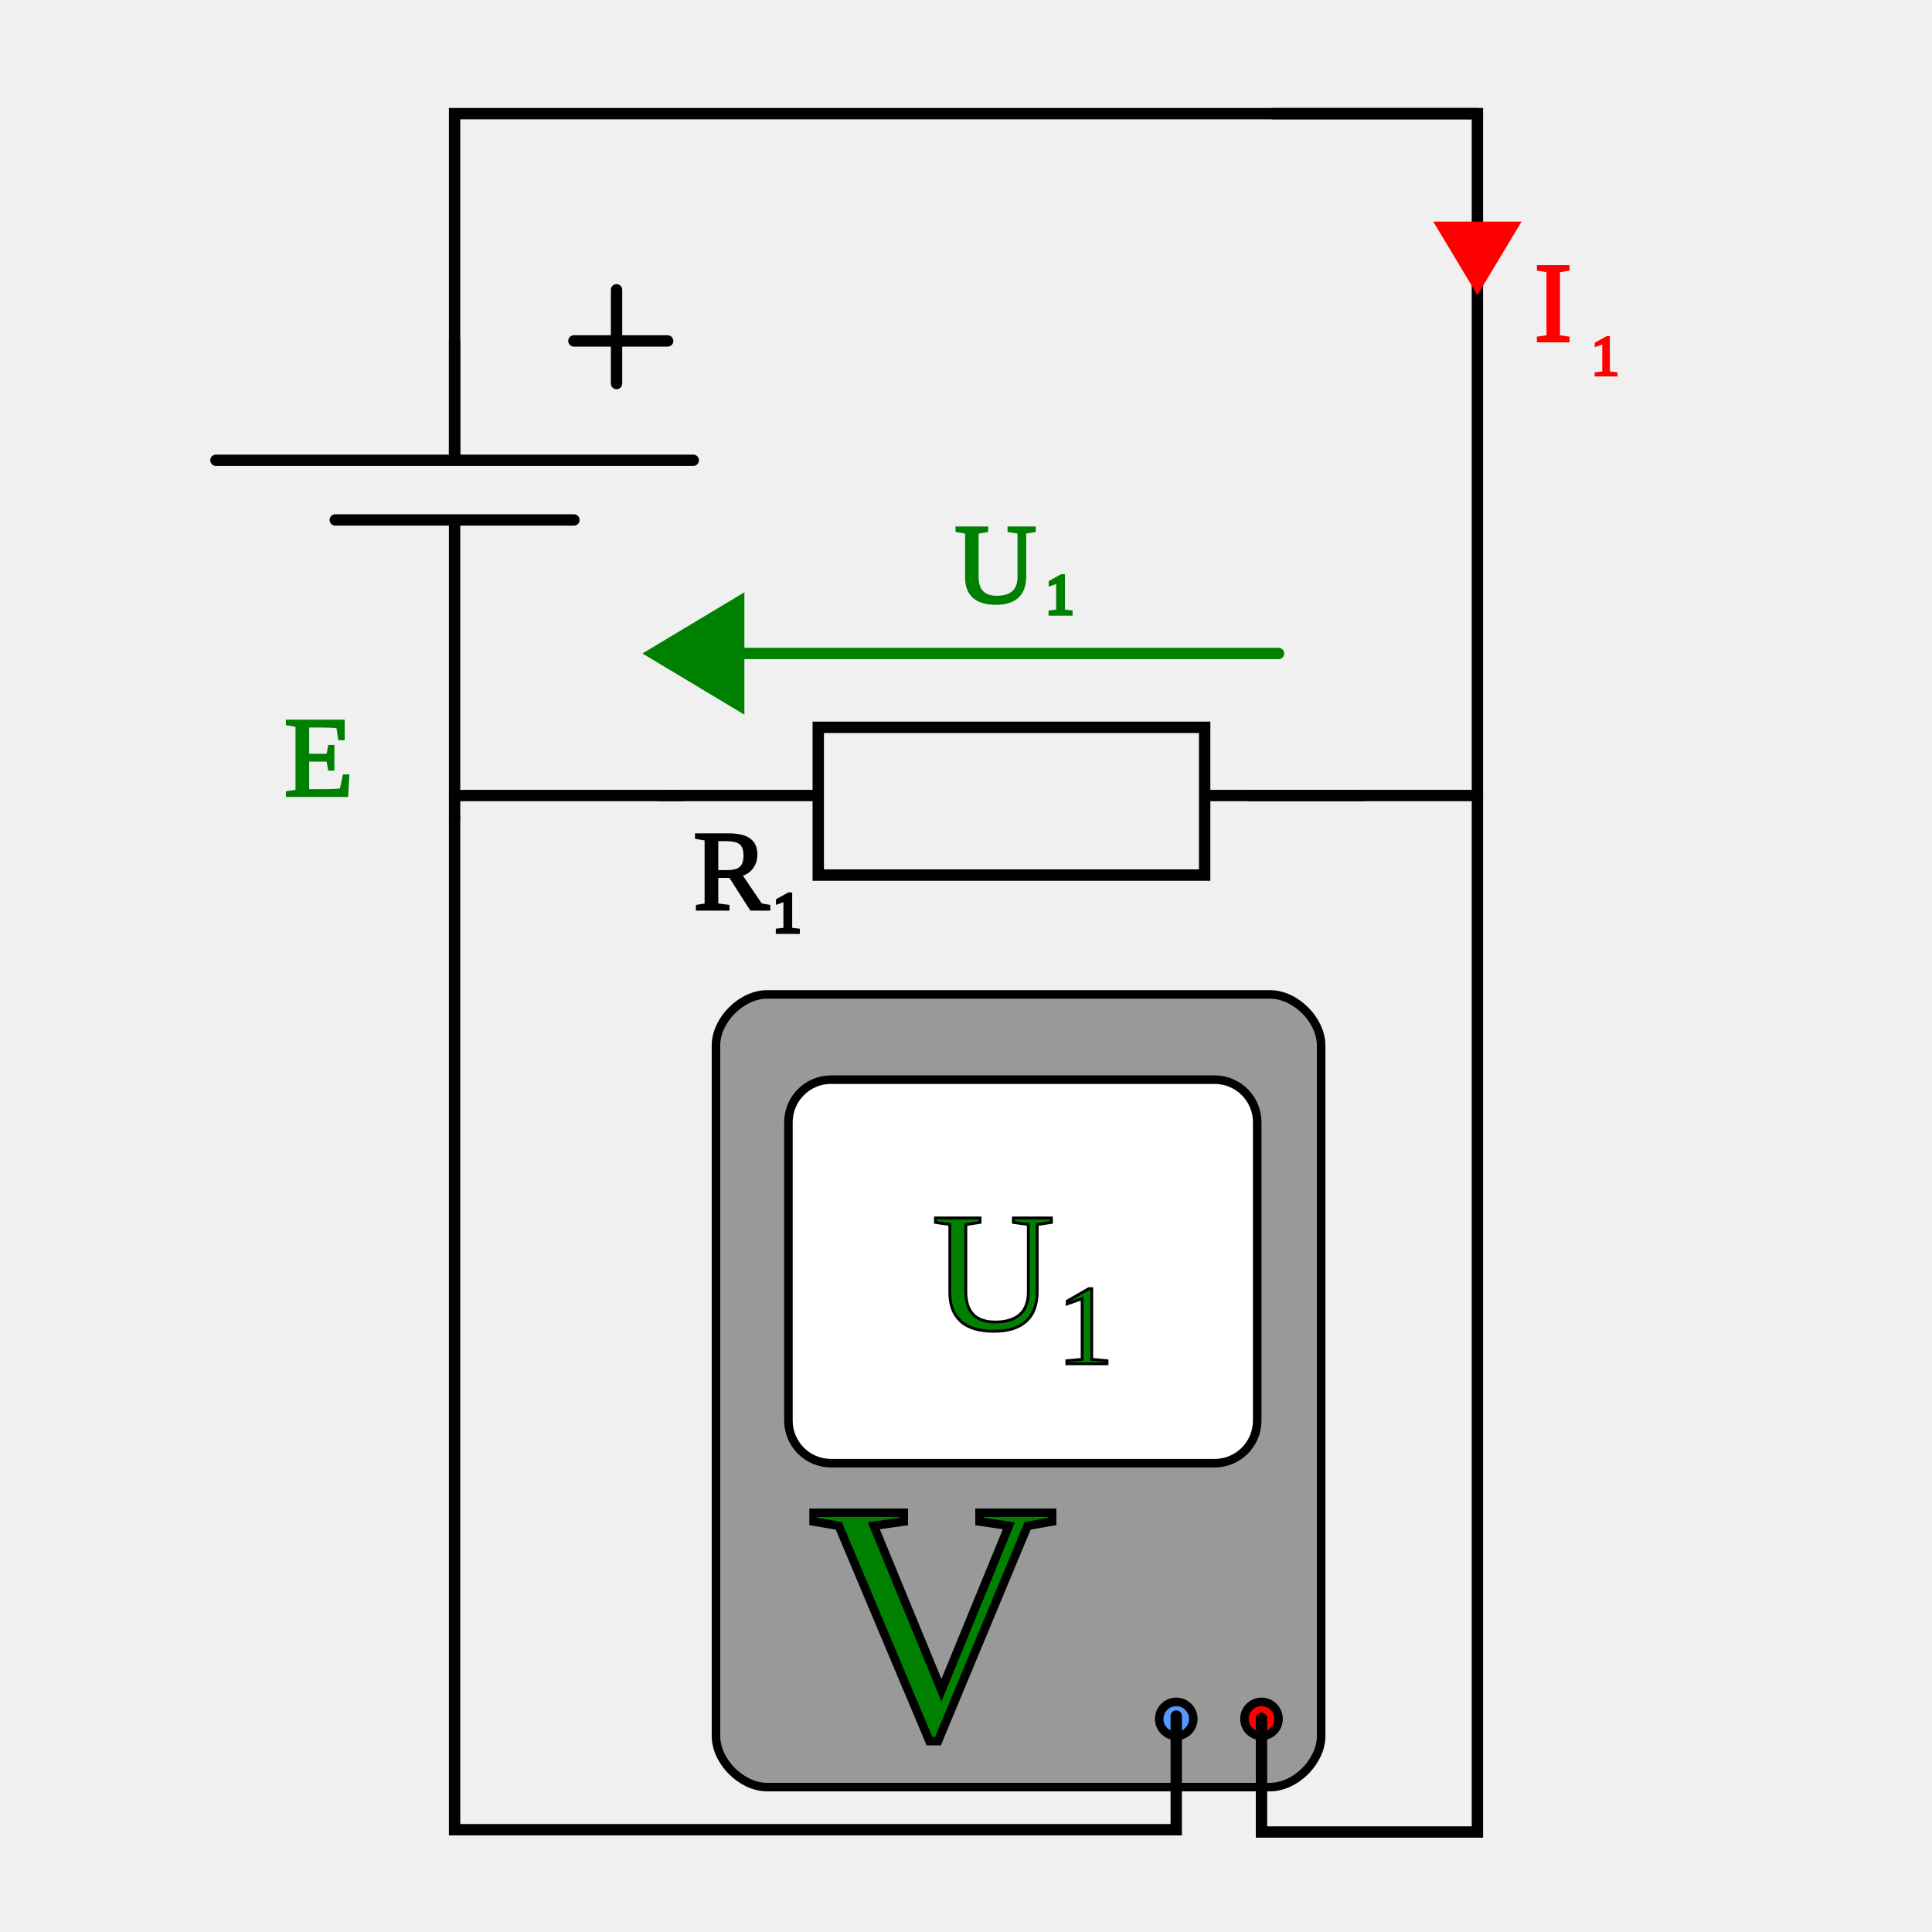
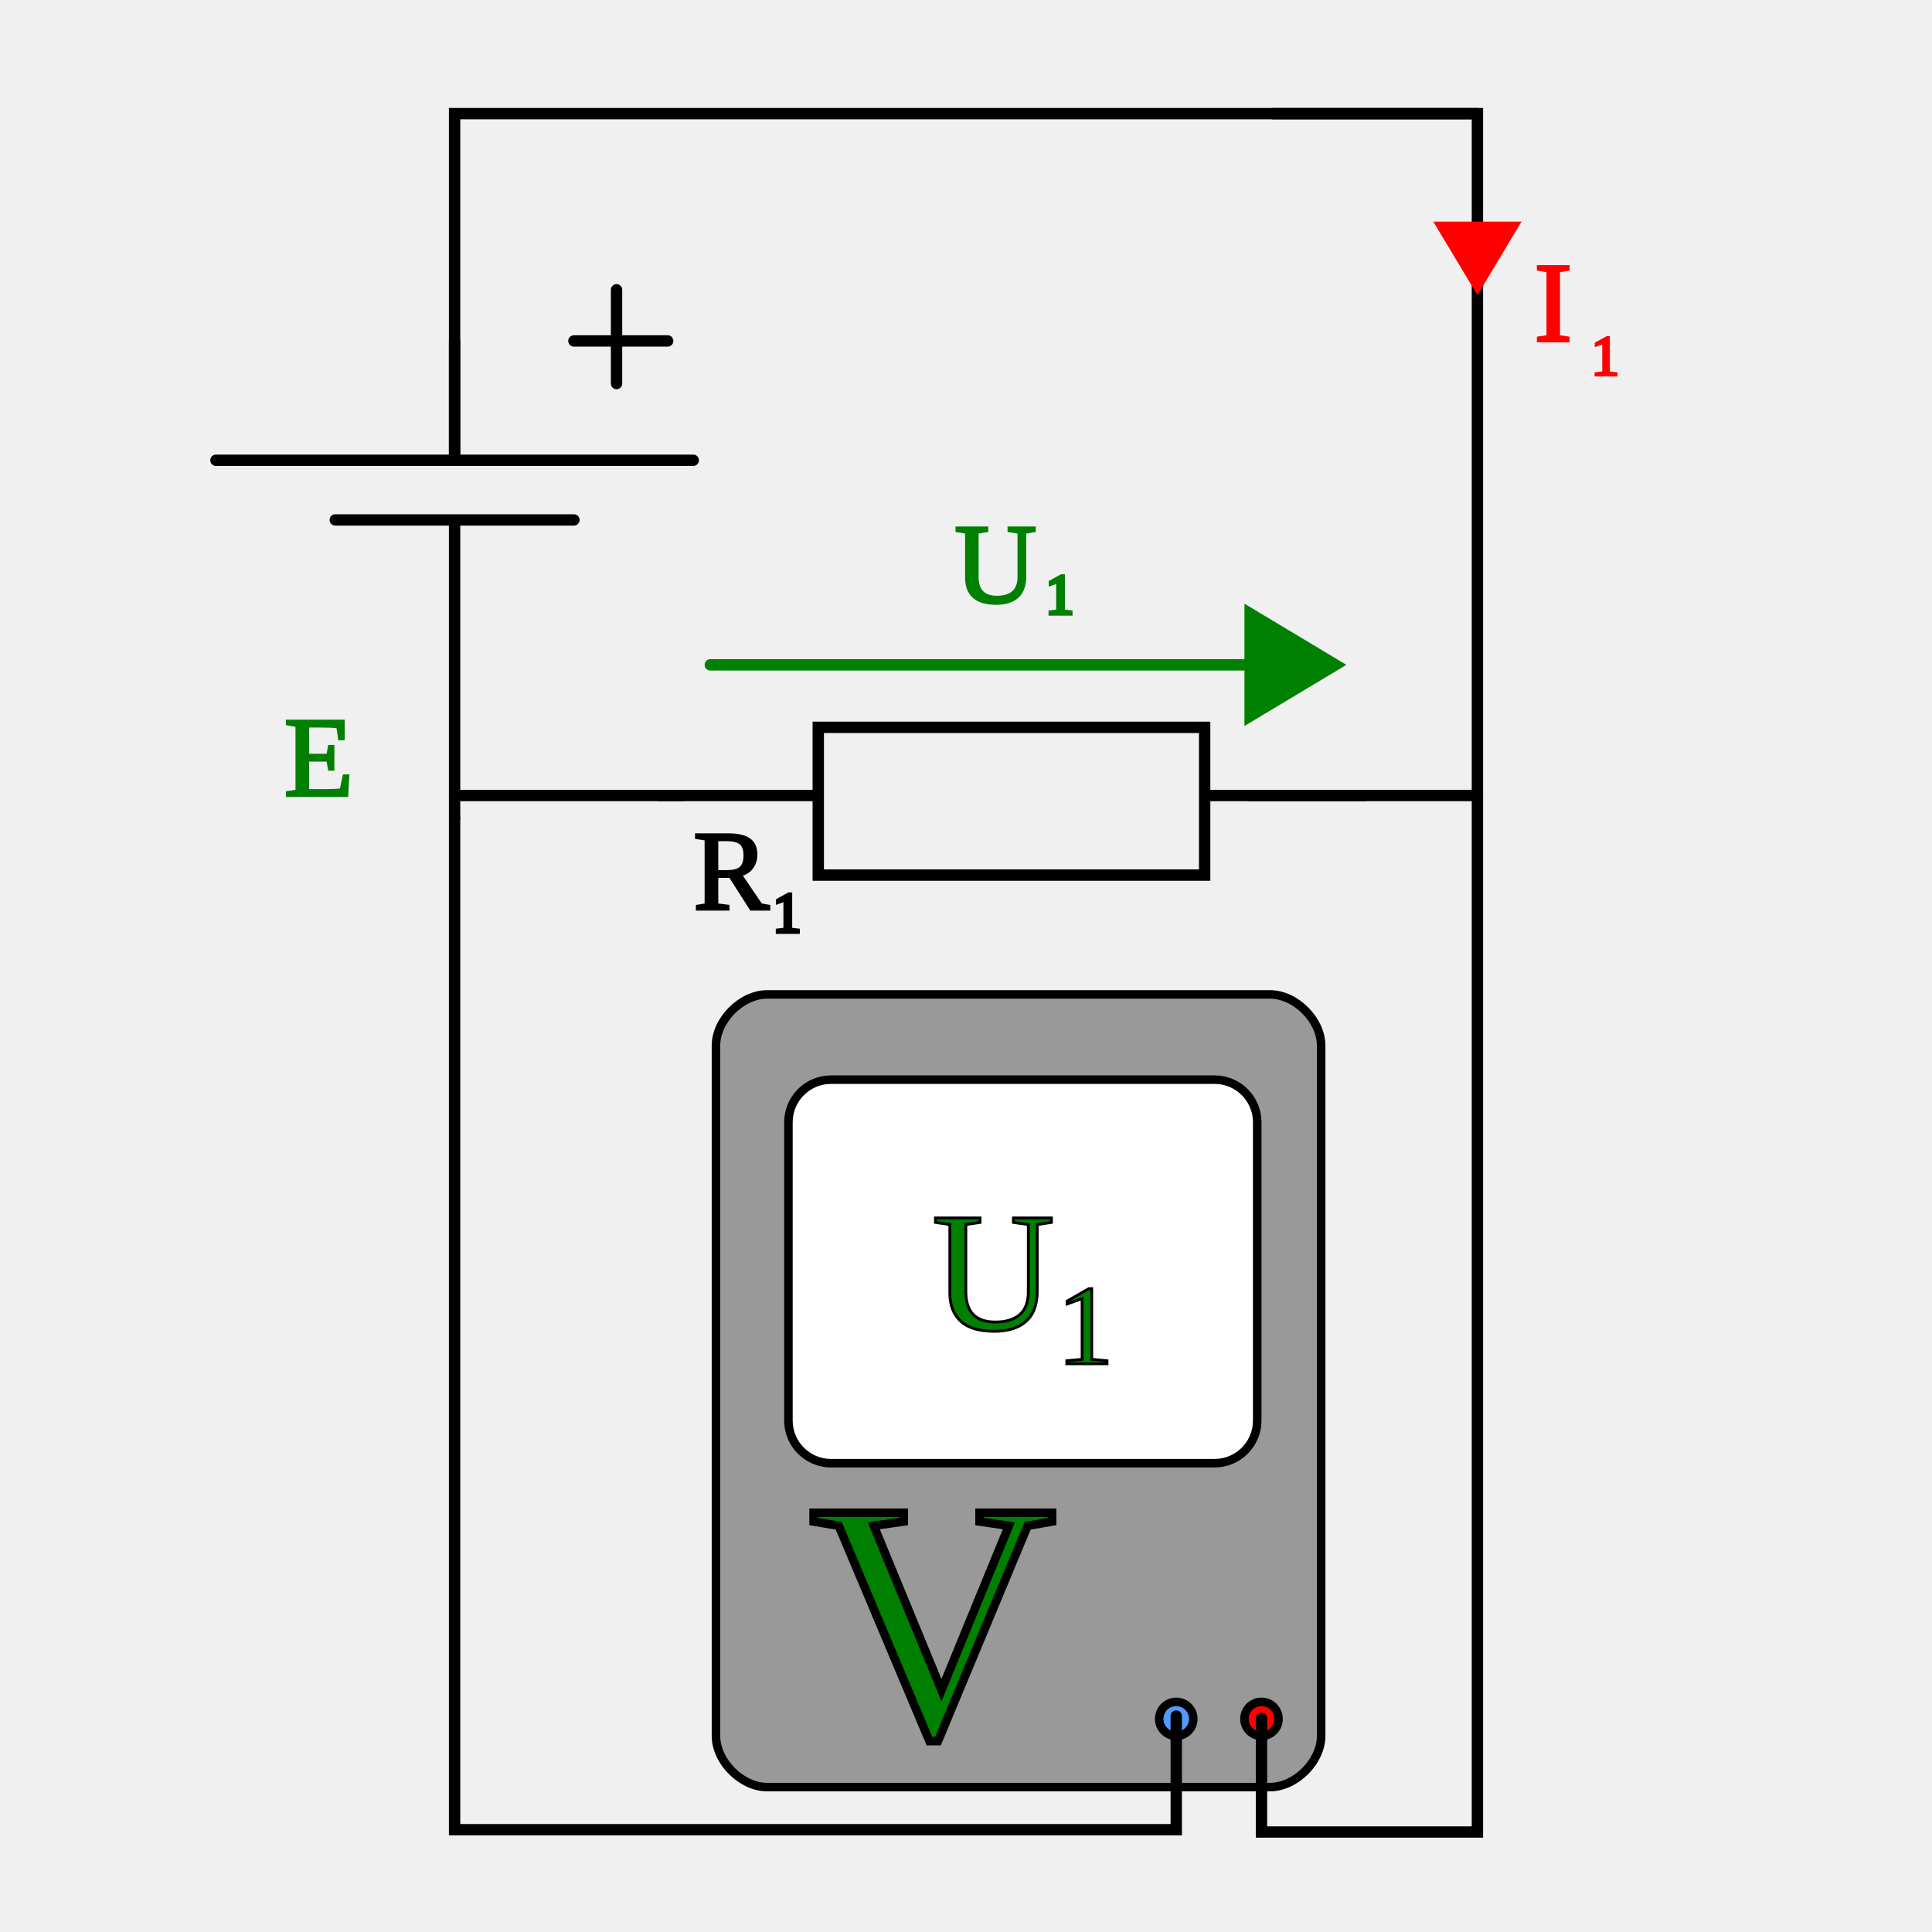
<svg xmlns="http://www.w3.org/2000/svg" width="170" height="170" stroke-linecap="round" fill="none" stroke="black">
  <path d="m40 30v10.5m21 0h-42m31.5 5.25h-21m10.5 0v26.25m18.75-42h-8.25m3.75 3.75v-8.25" stroke="black" />
  <path d="M40 40v-30h90" stroke="black" />
  <path d="m58 70h14m0-6h34v13h-34zm34 6h14" />
  <text x="61" y="80" font-size="10" fill="black" stroke="black" stroke-width="0.25">R</text>
  <text x="68" y="82" font-size="5" fill="black" stroke="black" stroke-width="0.35">1</text>
-   <path d="m65 53 -7.5 4.5 7.5 4.5zm-7.5 4.5h55" fill="green" stroke="green" />
+   <path d="m110 63 7.5-4.5-7.5-4.5zm7.5-4.5h-55" fill="green" stroke="green" />
  <text x="84" y="53" font-size="10" fill="green" stroke="green" stroke-width="0.25">U</text>
  <text x="92" y="54" font-size="5" fill="green" stroke="green" stroke-width="0.35">1</text>
  <text x="25" y="70" font-size="10" fill="green" stroke="green" stroke-width="0.25">E</text>
  <g transform="translate(60, 80) scale(0.75)">
    <path fill="#999999" d="m10 10h59c3 0 6 3 6 6v81c0 3-3 6-6 6h-59c-3 0-6-3-6-6v-81c0-3 3-6 6-6z" />
    <path fill="#5599ff" stroke="black" d="m60 95a2 2 0 01-2 2 2 2 0 01-2-2 2 2 0 012-2 2 2 0 012 2z" />
    <path fill="#ff0000" stroke="black" d="m70 95a2 2 0 01-2 2 2 2 0 01-2-2 2 2 0 012-2 2 2 0 012 2z" />
    <rect rx="5" ry="5" x="12.5" y="20" height="45" width="55" fill="white" stroke="black" />
    <text x="15" y="97" font-size="40" fill="green" stroke="black">V</text>
  </g>
  <path d="M40 72v89h63.5v-10" />
  <path d="m112 10h18v151.2h-19v-10" />
  <path d="m40 70h20" stroke="black" />
  <path d="m110 70h20" stroke="black" />
  <path d="m133 20-3 5-3-5z" fill="red" stroke="red" />
  <text x="135" y="30" font-size="10" fill="red" stroke="red" stroke-width="0.25">I</text>
  <text x="140" y="33" font-size="5" fill="red" stroke="red" stroke-width="0.25">1</text>
  <text x="82" y="117" font-size="15" fill="green" stroke="black" stroke-width="0.25">U</text>
  <text x="93" y="120" font-size="10" fill="green" stroke="black" stroke-width="0.25">1</text>
</svg>
